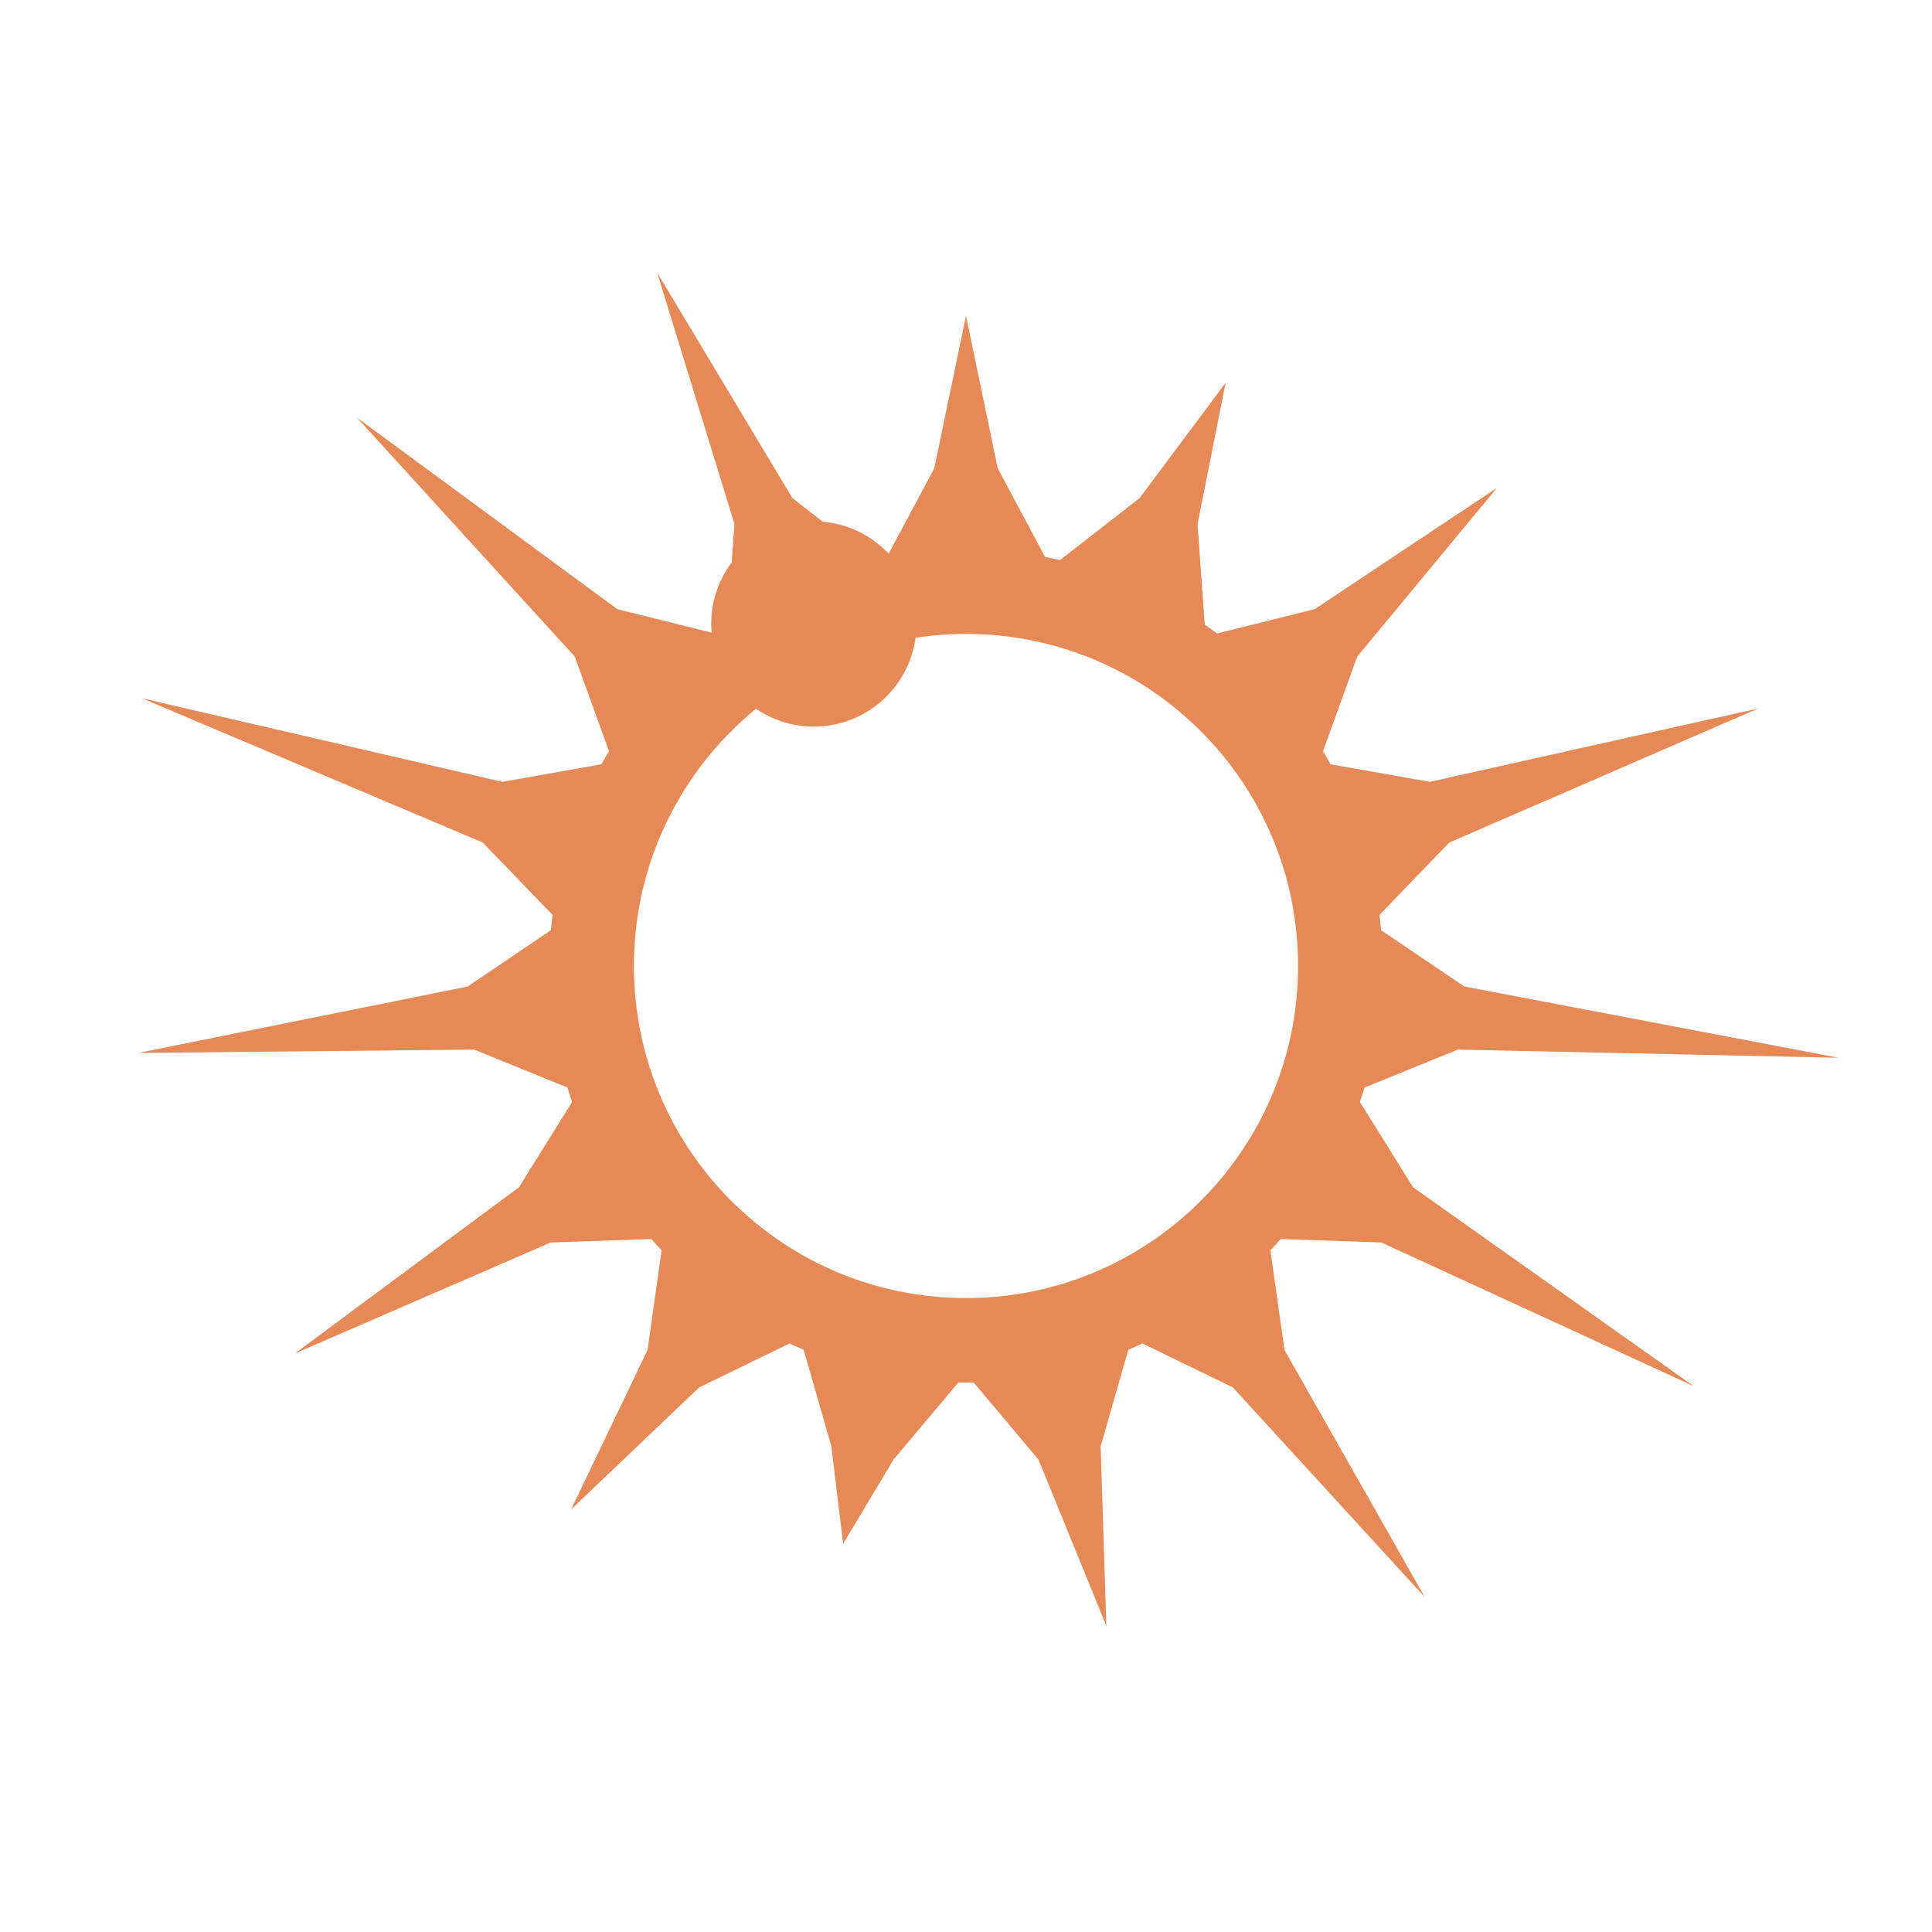
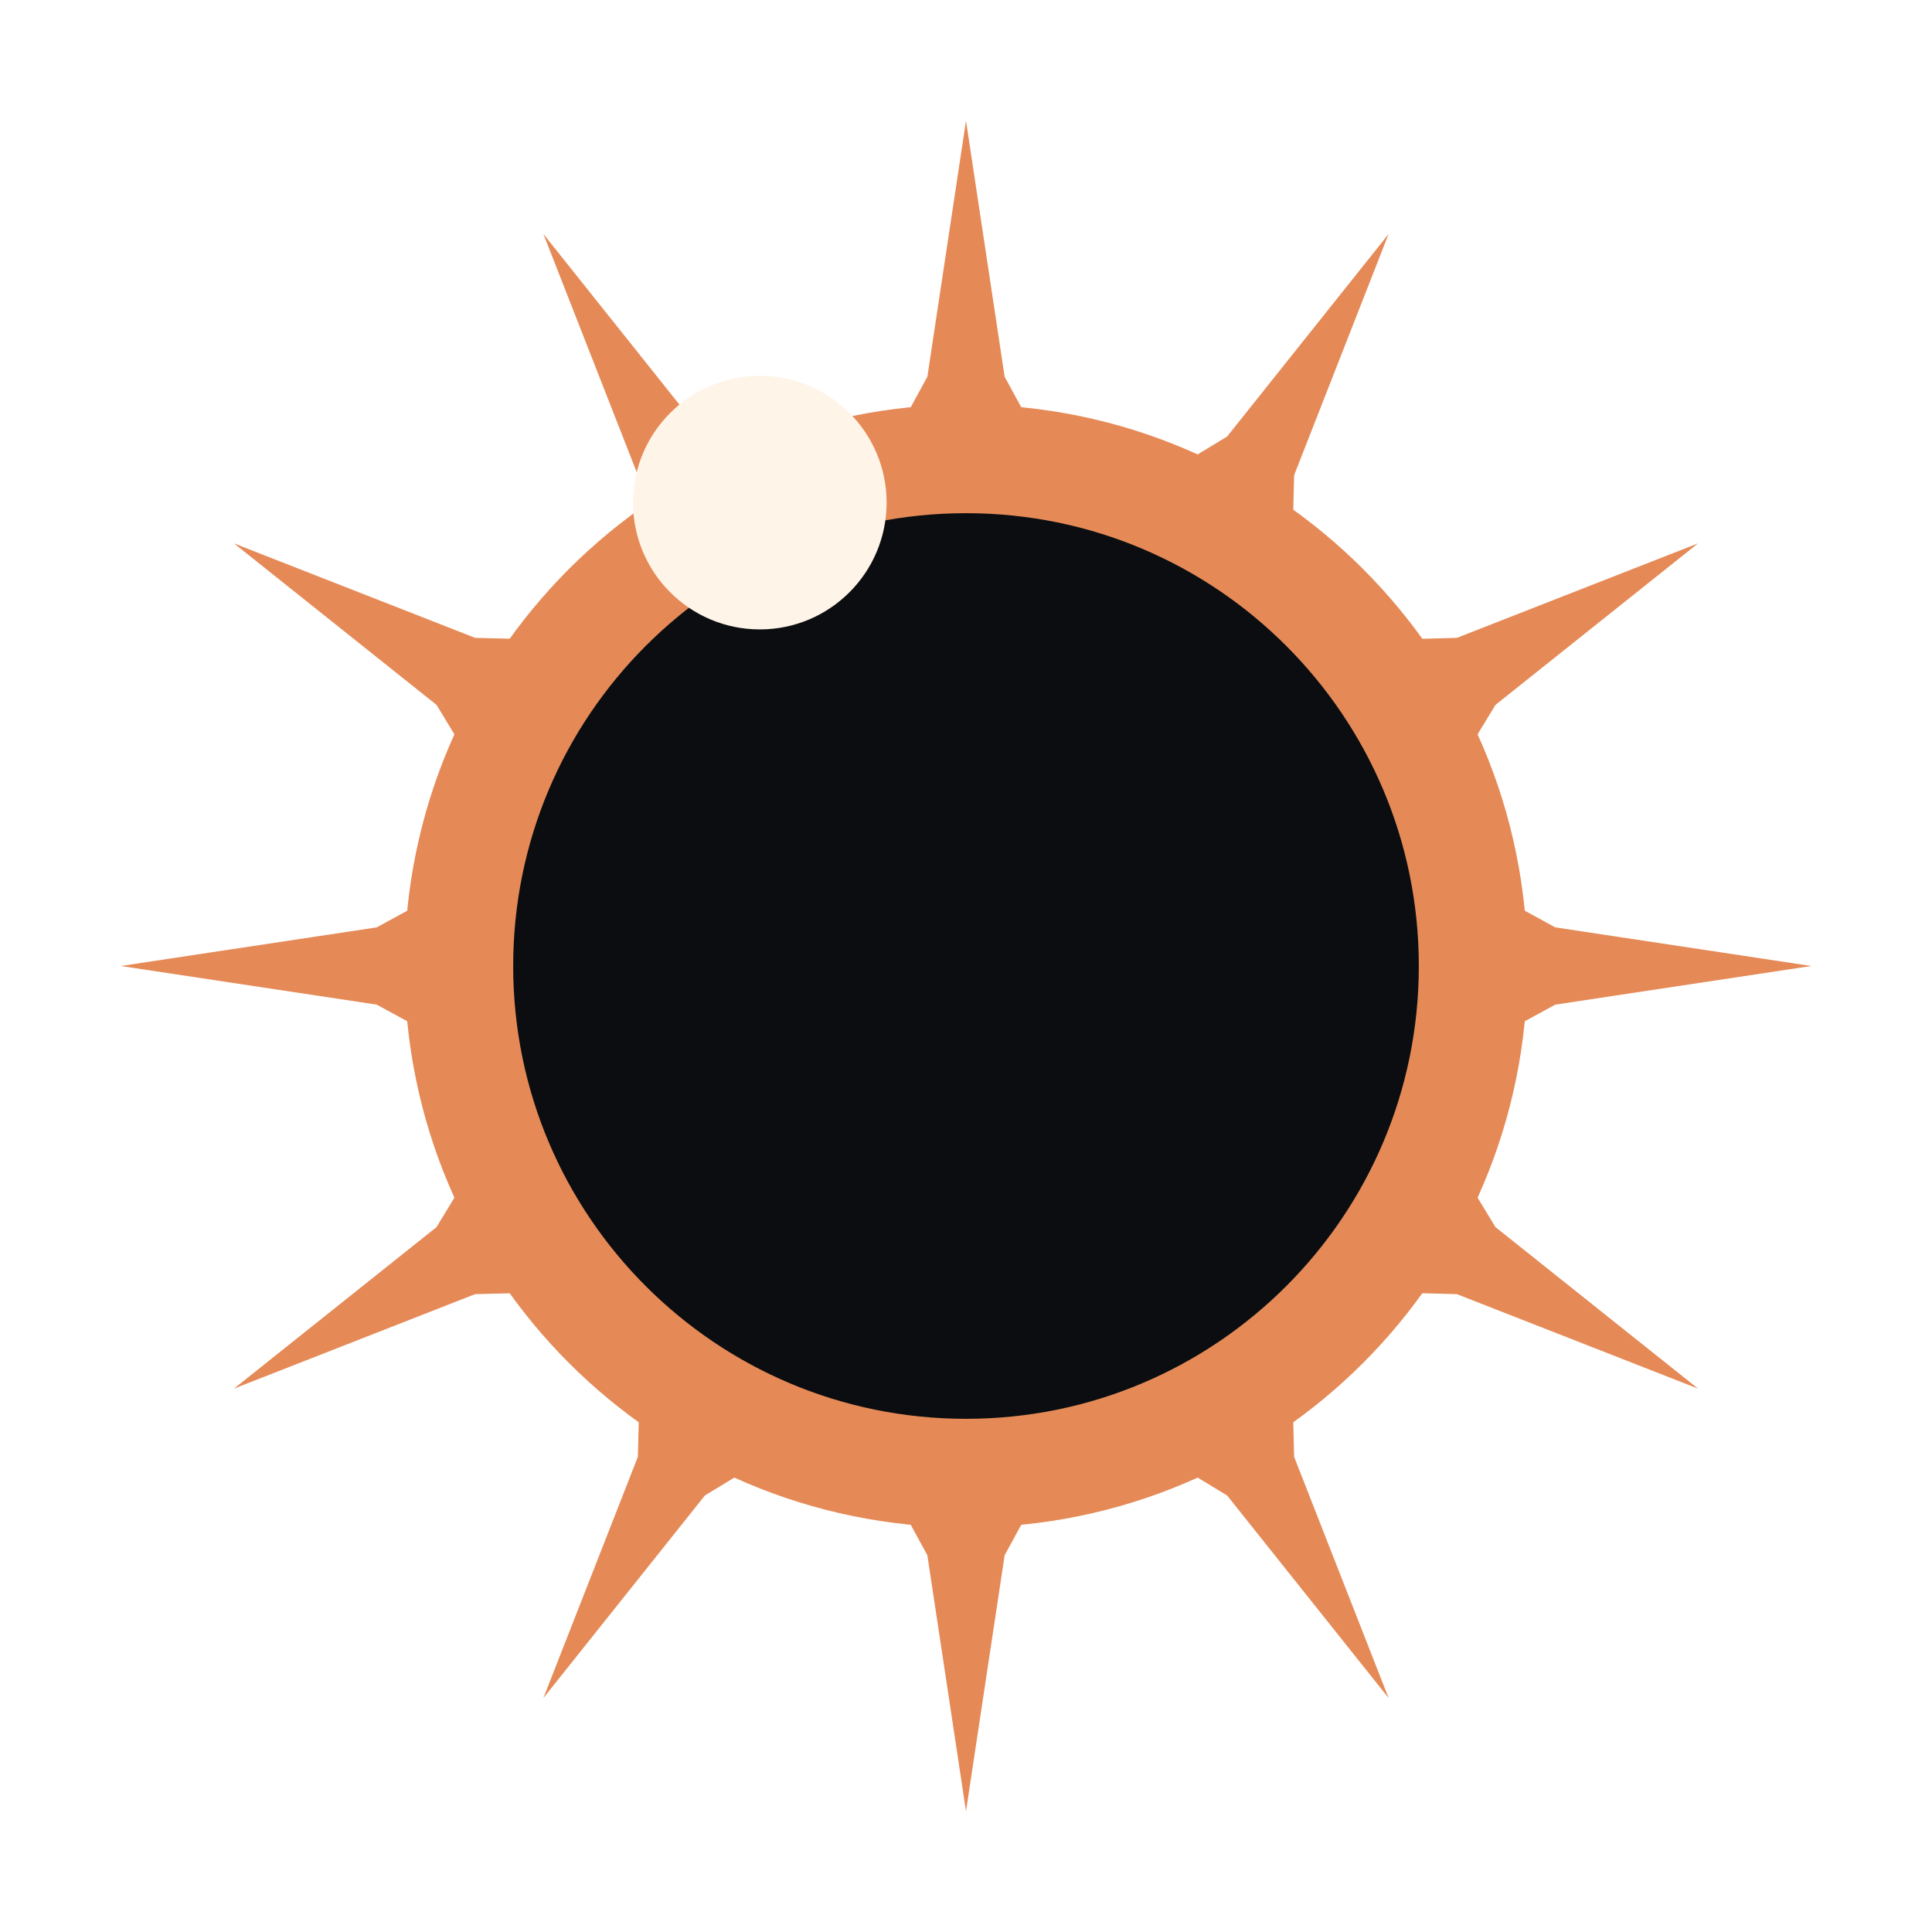
- <svg xmlns="http://www.w3.org/2000/svg" viewBox="0 0 64 64" role="img" aria-label="Ugarion">
-   <polygon points="28.90,19.35 30.95,15.51 32.00,10.46 33.05,15.51 35.10,19.35" fill="#e58a57" />
-   <polygon points="34.31,19.18 37.75,16.50 40.60,12.68 39.67,17.36 39.98,21.70" fill="#e58a57" />
-   <polygon points="39.33,21.23 43.55,20.18 49.59,16.16 44.96,21.75 43.48,25.84" fill="#e58a57" />
-   <polygon points="43.07,25.14 47.36,25.90 58.24,23.47 48.01,27.91 44.99,31.04" fill="#e58a57" />
-   <polygon points="44.90,30.24 48.51,32.68 60.91,35.04 48.29,34.77 44.26,36.41" fill="#e58a57" />
-   <polygon points="44.51,35.64 46.81,39.33 56.11,45.92 45.76,41.16 41.41,41.01" fill="#e58a57" />
-   <polygon points="41.94,40.41 42.55,44.72 47.20,52.91 40.84,45.96 36.93,44.06" fill="#e58a57" />
-   <polygon points="37.66,43.73 36.46,47.91 36.65,53.86 34.40,48.35 31.60,45.02" fill="#e58a57" />
-   <polygon points="32.40,45.02 29.60,48.35 27.93,51.14 27.54,47.91 26.34,43.73" fill="#e58a57" />
-   <polygon points="27.07,44.06 23.16,45.96 18.92,50.00 21.45,44.72 22.06,40.41" fill="#e58a57" />
-   <polygon points="22.59,41.01 18.24,41.16 9.76,44.84 17.19,39.33 19.49,35.64" fill="#e58a57" />
-   <polygon points="19.74,36.41 15.71,34.77 4.58,34.88 15.49,32.68 19.10,30.24" fill="#e58a57" />
-   <polygon points="19.01,31.04 15.99,27.91 4.70,23.13 16.64,25.90 20.93,25.14" fill="#e58a57" />
-   <polygon points="20.52,25.84 19.04,21.75 11.82,13.83 20.45,20.18 24.67,21.23" fill="#e58a57" />
-   <polygon points="24.02,21.70 24.33,17.36 21.77,9.03 26.25,16.50 29.69,19.18" fill="#e58a57" />
-   <circle cx="32" cy="32" r="12.4" fill="none" stroke="#e58a57" stroke-width="2.8" />
-   <circle cx="26.96" cy="20.67" r="3.4" fill="#e58a57" />
+ <svg xmlns="http://www.w3.org/2000/svg" viewBox="0 0 64 64">
+   <polygon points="28.80,16.00 30.72,12.48 32.00,4.00 33.28,12.48 35.20,16.00" fill="#e58a57" />
+   <polygon points="37.23,16.54 40.65,14.46 46.00,7.75 42.87,15.74 42.77,19.74" fill="#e58a57" />
+   <polygon points="44.26,21.23 48.26,21.13 56.25,18.00 49.54,23.35 47.46,26.77" fill="#e58a57" />
+   <polygon points="48.00,28.80 51.52,30.72 60.00,32.00 51.52,33.28 48.00,35.20" fill="#e58a57" />
+   <polygon points="47.46,37.23 49.54,40.65 56.25,46.00 48.26,42.87 44.26,42.77" fill="#e58a57" />
+   <polygon points="42.77,44.26 42.87,48.26 46.00,56.25 40.65,49.54 37.23,47.46" fill="#e58a57" />
+   <polygon points="35.20,48.00 33.28,51.52 32.00,60.00 30.72,51.52 28.80,48.00" fill="#e58a57" />
+   <polygon points="26.77,47.46 23.35,49.54 18.00,56.25 21.13,48.26 21.23,44.26" fill="#e58a57" />
+   <polygon points="19.74,42.77 15.74,42.87 7.75,46.00 14.46,40.65 16.54,37.23" fill="#e58a57" />
+   <polygon points="16.00,35.20 12.48,33.28 4.00,32.00 12.48,30.72 16.00,28.80" fill="#e58a57" />
+   <polygon points="16.54,26.77 14.46,23.35 7.75,18.00 15.74,21.13 19.74,21.23" fill="#e58a57" />
+   <polygon points="21.23,19.74 21.13,15.74 18.00,7.75 23.35,14.46 26.77,16.54" fill="#e58a57" />
+   <circle cx="32" cy="32" r="16.8" fill="#0b0d10" stroke="#e58a57" stroke-width="3.6" />
+   <circle cx="25.17" cy="16.65" r="4.2" fill="#fff4e8" />
</svg>
